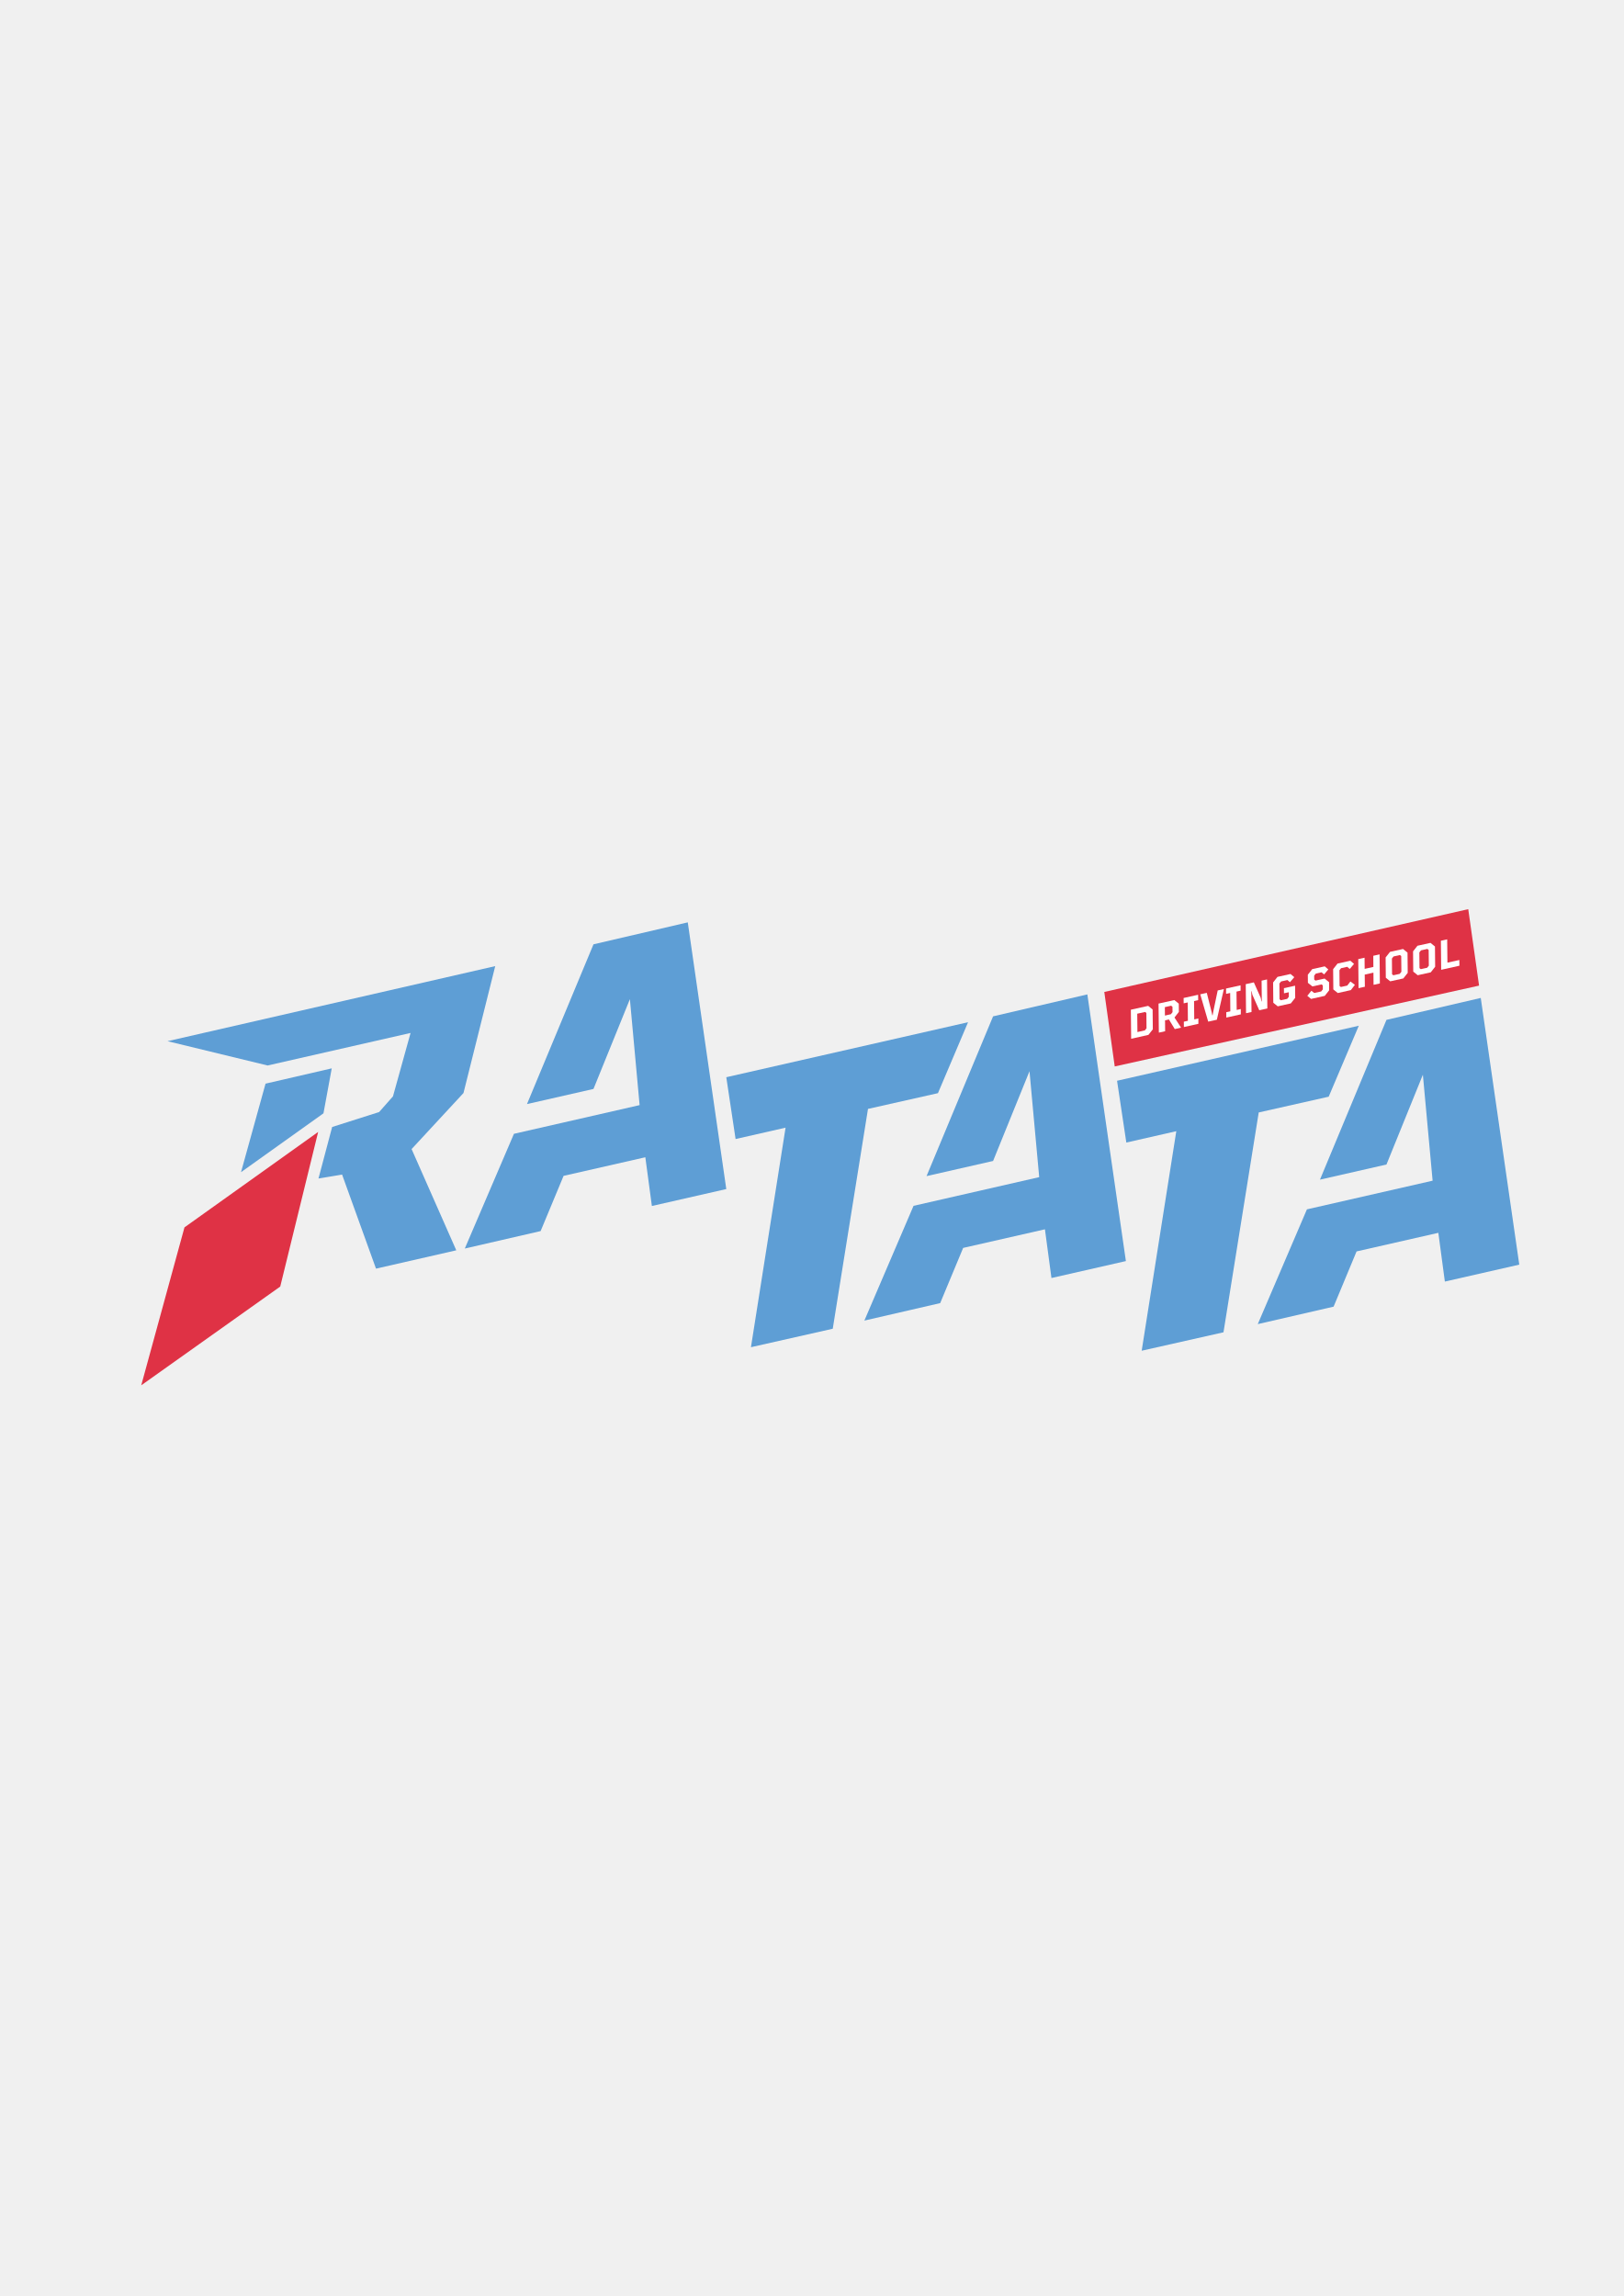
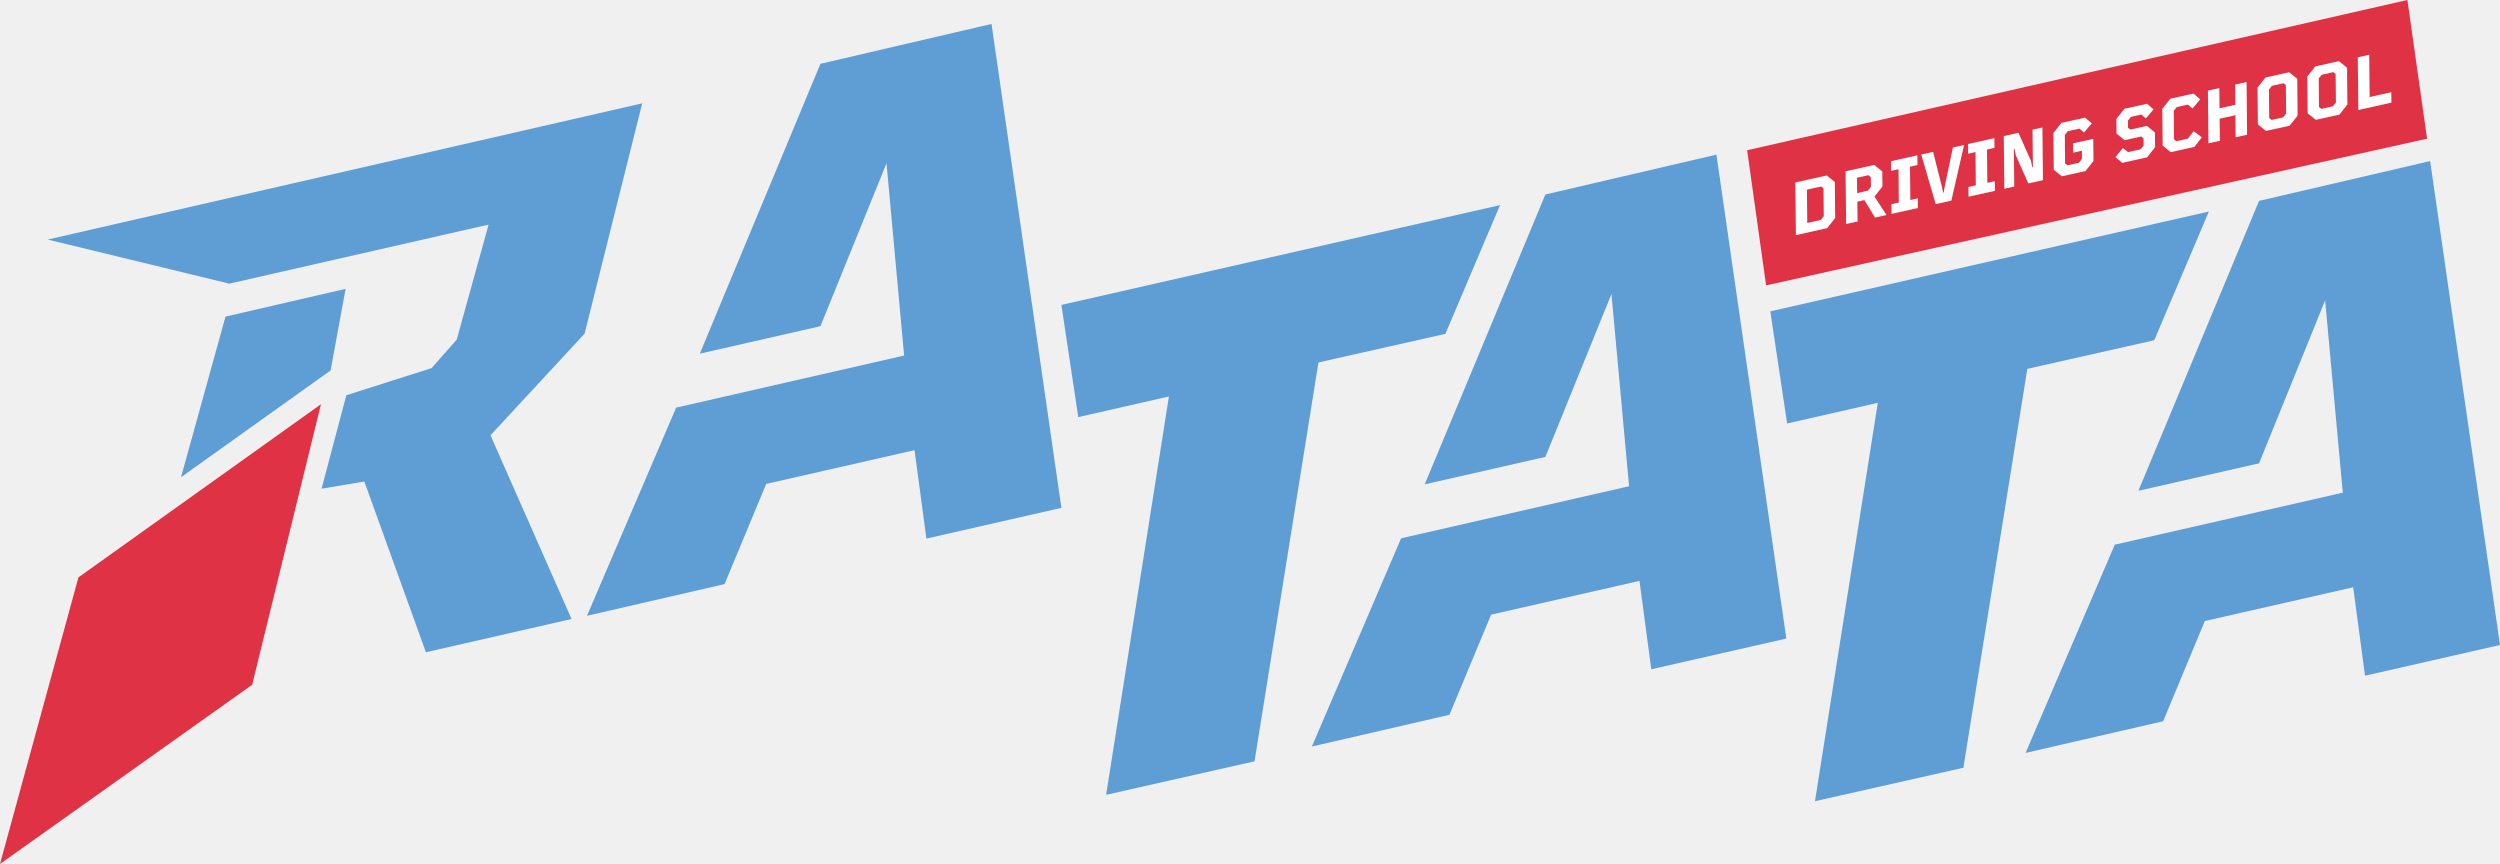
- <svg xmlns="http://www.w3.org/2000/svg" version="1.1" id="Слой_1" x="0px" y="0px" viewBox="0 0 595.28 841.89" style="enable-background:new 0 0 595.28 841.89;" xml:space="preserve">
-   <style type="text/css">
- 	.st0{fill:#5E9ED5;}
- 	.st1{fill:#DF3245;}
- 	.st2{fill:#3A89C7;}
- 	.st3{fill:#FFFFFF;}
- </style>
-   <polygon class="st0" points="98.11,390.69 150.52,378.76 144.07,402.01 138.99,407.76 121.77,413.24 116.76,432.13 125.41,430.68   137.85,465.18 167.28,458.46 150.9,421.34 169.92,400.79 181.56,354.25 61.41,381.78 " />
-   <polygon class="st0" points="97.35,397.35 121.62,391.74 118.59,408.23 88.36,429.81 " />
-   <polygon class="st1" points="116.64,415.06 102.74,471.75 51.78,507.96 67.63,450.05 " />
-   <polygon class="st0" points="409.53,396.29 412.93,418.95 431.25,414.78 418.56,495.28 448.55,488.52 461.47,407.91 487.12,402.13   498.16,376.11 " />
-   <polygon class="st0" points="508.3,373.96 483.92,432.55 508.3,427 521.65,394.08 525.22,432.93 479.14,443.44 461.12,485.52   488.92,479.12 497.34,458.87 527.32,452.05 529.71,469.92 556.99,463.71 542.87,365.92 " />
-   <path class="st2" d="M406.69,361.41" />
-   <polygon class="st1" points="404.85,363.73 408.68,391.04 542.25,361.4 538.28,333.37 " />
-   <g>
-     <path class="st3" d="M414.7,380.89l-0.11-10.65l6.35-1.41l1.63,1.32l0.07,7.28l-1.61,2.04L414.7,380.89z M419.73,377.81l0.6-0.76   l-0.05-5.61l-0.47-0.38l-2.88,0.64l0.07,6.73L419.73,377.81z" />
-     <path class="st3" d="M433.01,376.82l-2.32,0.52l-2.15-3.53l-1.42,0.32l0.04,4l-2.31,0.51l-0.11-10.65l5.79-1.29l1.63,1.32   l0.03,3.03l-1.61,2.05L433.01,376.82z M429.27,371.89l0.6-0.76l-0.03-1.97l-0.47-0.39l-2.32,0.52l0.03,3.1L429.27,371.89z" />
-     <path class="st3" d="M439.35,375.41l-5.32,1.18l-0.02-1.96l1.49-0.33l-0.06-6.73l-1.49,0.33l-0.02-1.96l5.32-1.18l0.02,1.96   l-1.51,0.34l0.07,6.73l1.51-0.34L439.35,375.41z" />
-     <path class="st3" d="M444.57,372.27l0.23-1.31l1.63-7.79l2.26-0.5l-2.57,11.24l-3.17,0.7l-2.92-10.02l2.4-0.53l1.77,7.04l0.25,1.2   L444.57,372.27z" />
-     <path class="st3" d="M454.91,371.94l-5.32,1.18l-0.02-1.96l1.49-0.33l-0.06-6.73l-1.49,0.33l-0.02-1.96l5.32-1.18l0.02,1.96   l-1.51,0.34l0.07,6.73l1.51-0.34L454.91,371.94z" />
-     <path class="st3" d="M464.52,359.13l0.11,10.65l-2.96,0.66l-2.52-5.66l-0.28-1.34l-0.12,0.03l0.08,7.6l-2.01,0.45l-0.11-10.65   l2.97-0.66l2.52,5.66l0.28,1.33l0.12-0.03l-0.08-7.59L464.52,359.13z" />
-     <path class="st3" d="M472.92,360.15l-0.93-0.79l-2.34,0.52l-0.6,0.76l0.05,5.76l0.47,0.38l2.34-0.52l0.59-0.76l0-1.67l-1.77,0.39   l-0.02-1.88l4.09-0.91l0.04,4.47l-1.61,2.03l-4.79,1.07l-1.63-1.32l-0.07-7.43l1.61-2.05l4.78-1.06l1.37,1.16L472.92,360.15z" />
-     <path class="st3" d="M485.44,357.29l-0.95-0.77l-2.09,0.47l-0.6,0.76l0.01,1.43l0.47,0.38l3.35-0.75l1.63,1.33l0.03,2.98   l-1.61,2.04l-5.03,1.12l-1.37-1.15l1.5-1.84l1.05,0.82l2.54-0.57l0.6-0.76l-0.01-1.44l-0.47-0.39l-3.35,0.75l-1.64-1.32l-0.03-2.97   l1.61-2.05l4.59-1.02l1.31,1.13L485.44,357.29z" />
-     <path class="st3" d="M495.24,363.05l-4.79,1.07l-1.63-1.32l-0.07-7.43l1.61-2.05l4.69-1.04l1.36,1.16l-1.57,1.86l-0.93-0.79   l-2.25,0.5l-0.6,0.76l0.05,5.76l0.47,0.38l2.34-0.52l1.16-1.5l1.65,1.23L495.24,363.05z" />
-     <path class="st3" d="M505.88,360.6l-2.31,0.51l-0.05-4.46l-3.19,0.71l0.05,4.46l-2.31,0.51l-0.11-10.65l2.31-0.51l0.04,4.09   l3.19-0.71l-0.03-4.09l2.31-0.51L505.88,360.6z" />
-     <path class="st3" d="M509.69,359.83l-1.63-1.32l-0.07-7.43l1.61-2.05l4.78-1.06l1.64,1.33l0.07,7.43l-1.61,2.04L509.69,359.83z    M513.77,356.33l-0.06-5.76l-0.47-0.38l-2.34,0.52l-0.6,0.76l0.05,5.76l0.47,0.38l2.34-0.52L513.77,356.33z" />
-     <path class="st3" d="M519.75,357.59l-1.63-1.32l-0.07-7.43l1.61-2.05l4.78-1.06l1.64,1.33l0.07,7.43l-1.61,2.04L519.75,357.59z    M523.83,354.09l-0.06-5.76l-0.47-0.38l-2.34,0.52l-0.6,0.76l0.05,5.76l0.47,0.38l2.34-0.52L523.83,354.09z" />
-     <path class="st3" d="M530.65,352.98l4.37-0.97l0.03,2.1l-6.69,1.49l-0.11-10.65l2.31-0.51L530.65,352.98z" />
+ <svg xmlns="http://www.w3.org/2000/svg" version="1.1" id="Слой_1" x="0" y="0" viewBox="0 0 505.21 174.59" xml:space="preserve">
+   <style type="text/css" id="style824">
+     .st0{fill:#5e9ed5}.st1{fill:#df3245}.st3{fill:#fff}
+   </style>
+   <path class="st0" id="polygon826" transform="translate(-51.78 -333.37)" d="m144.07 402.01-5.08 5.75-17.22 5.48-5.01 18.89 8.65-1.45 12.44 34.5 29.43-6.72-16.38-37.12 19.02-20.55 11.64-46.54-120.15 27.53 36.7 8.91 52.41-11.93z" />
+   <path class="st0" id="polygon828" transform="translate(-51.78 -333.37)" d="m118.59 408.23-30.23 21.58 8.99-32.46 24.27-5.61z" />
+   <path class="st1" id="polygon830" transform="translate(-51.78 -333.37)" d="m51.78 507.96 15.85-57.91 49.01-34.99-13.9 56.69z" />
+   <path class="st0" id="polygon832" transform="translate(-51.78 -333.37)" d="m431.25 414.78-12.69 80.5 29.99-6.76 12.92-80.61 25.65-5.78 11.04-26.02-88.63 20.18 3.4 22.66z" />
+   <path class="st0" id="polygon834" transform="translate(-51.78 -333.37)" d="m508.3 427 13.35-32.92 3.57 38.85-46.08 10.51-18.02 42.08 27.8-6.4 8.42-20.25 29.98-6.82 2.39 17.87 27.28-6.21-14.12-97.79-34.57 8.04-24.38 58.59z" />
+   <path class="st1" id="polygon838" transform="translate(-51.78 -333.37)" d="m542.25 361.4-3.97-28.03-133.43 30.36 3.83 27.31z" />
+   <g id="g866" transform="translate(-51.78 -333.37)">
+     <path class="st3" d="m414.7 380.89-.11-10.65 6.35-1.41 1.63 1.32.07 7.28-1.61 2.04zm5.03-3.08.6-.76-.05-5.61-.47-.38-2.88.64.07 6.73z" id="path840" />
+     <path class="st3" d="m433.01 376.82-2.32.52-2.15-3.53-1.42.32.04 4-2.31.51-.11-10.65 5.79-1.29 1.63 1.32.03 3.03-1.61 2.05zm-3.74-4.93.6-.76-.03-1.97-.47-.39-2.32.52.03 3.1z" id="path842" />
+     <path class="st3" d="m439.35 375.41-5.32 1.18-.02-1.96 1.49-.33-.06-6.73-1.49.33-.02-1.96 5.32-1.18.02 1.96-1.51.34.07 6.73 1.51-.34z" id="path844" />
+     <path class="st3" d="m444.57 372.27.23-1.31 1.63-7.79 2.26-.5-2.57 11.24-3.17.7-2.92-10.02 2.4-.53 1.77 7.04.25 1.2z" id="path846" />
+     <path class="st3" d="m454.91 371.94-5.32 1.18-.02-1.96 1.49-.33-.06-6.73-1.49.33-.02-1.96 5.32-1.18.02 1.96-1.51.34.07 6.73 1.51-.34z" id="path848" />
+     <path class="st3" d="m464.52 359.13.11 10.65-2.96.66-2.52-5.66-.28-1.34-.12.03.08 7.6-2.01.45-.11-10.65 2.97-.66 2.52 5.66.28 1.33.12-.03-.08-7.59z" id="path850" />
+     <path class="st3" d="m472.92 360.15-.93-.79-2.34.52-.6.76.05 5.76.47.38 2.34-.52.59-.76v-1.67l-1.77.39-.02-1.88 4.09-.91.04 4.47-1.61 2.03-4.79 1.07-1.63-1.32-.07-7.43 1.61-2.05 4.78-1.06 1.37 1.16z" id="path852" />
+     <path class="st3" d="m485.44 357.29-.95-.77-2.09.47-.6.76.01 1.43.47.38 3.35-.75 1.63 1.33.03 2.98-1.61 2.04-5.03 1.12-1.37-1.15 1.5-1.84 1.05.82 2.54-.57.6-.76-.01-1.44-.47-.39-3.35.75-1.64-1.32-.03-2.97 1.61-2.05 4.59-1.02 1.31 1.13z" id="path854" />
+     <path class="st3" d="m495.24 363.05-4.79 1.07-1.63-1.32-.07-7.43 1.61-2.05 4.69-1.04 1.36 1.16-1.57 1.86-.93-.79-2.25.5-.6.76.05 5.76.47.38 2.34-.52 1.16-1.5 1.65 1.23z" id="path856" />
+     <path class="st3" d="m505.88 360.6-2.31.51-.05-4.46-3.19.71.05 4.46-2.31.51-.11-10.65 2.31-.51.04 4.09 3.19-.71-.03-4.09 2.31-.51z" id="path858" />
+     <path class="st3" d="m509.69 359.83-1.63-1.32-.07-7.43 1.61-2.05 4.78-1.06 1.64 1.33.07 7.43-1.61 2.04zm4.08-3.5-.06-5.76-.47-.38-2.34.52-.6.76.05 5.76.47.38 2.34-.52z" id="path860" />
+     <path class="st3" d="m519.75 357.59-1.63-1.32-.07-7.43 1.61-2.05 4.78-1.06 1.64 1.33.07 7.43-1.61 2.04zm4.08-3.5-.06-5.76-.47-.38-2.34.52-.6.76.05 5.76.47.38 2.34-.52z" id="path862" />
+     <path class="st3" d="m530.65 352.98 4.37-.97.03 2.1-6.69 1.49-.11-10.65 2.31-.51z" id="path864" />
  </g>
-   <polygon class="st0" points="266.27,394.99 269.68,417.66 288,413.49 275.31,493.99 305.3,487.22 318.22,406.61 343.87,400.84   354.91,374.82 " />
-   <polygon class="st0" points="364.08,372.67 339.69,431.25 364.08,425.7 377.43,392.79 380.99,431.63 334.92,442.15 316.89,484.23   344.69,477.82 353.11,457.58 383.09,450.76 385.48,468.62 412.77,462.41 398.64,364.62 " />
-   <polygon class="st0" points="217.58,346.26 193.2,404.84 217.58,399.29 230.93,366.37 234.49,405.22 188.42,415.74 170.4,457.81   198.2,451.41 206.62,431.16 236.59,424.34 238.99,442.21 266.27,436 252.15,338.21 " />
+   <path class="st0" id="polygon868" transform="translate(-51.78 -333.37)" d="m288 413.49-12.69 80.5 29.99-6.77 12.92-80.61 25.65-5.77 11.04-26.02-88.64 20.17 3.41 22.67z" />
+   <path class="st0" id="polygon870" transform="translate(-51.78 -333.37)" d="m364.08 425.7 13.35-32.91 3.56 38.84-46.07 10.52-18.03 42.08 27.8-6.41 8.42-20.24 29.98-6.82 2.39 17.86 27.29-6.21-14.13-97.79-34.56 8.05-24.39 58.58z" />
+   <path class="st0" id="polygon872" transform="translate(-51.78 -333.37)" d="m217.58 399.29 13.35-32.92 3.56 38.85-46.07 10.52-18.02 42.07 27.8-6.4 8.42-20.25 29.97-6.82 2.4 17.87 27.28-6.21-14.12-97.79-34.57 8.05-24.38 58.58z" />
</svg>
